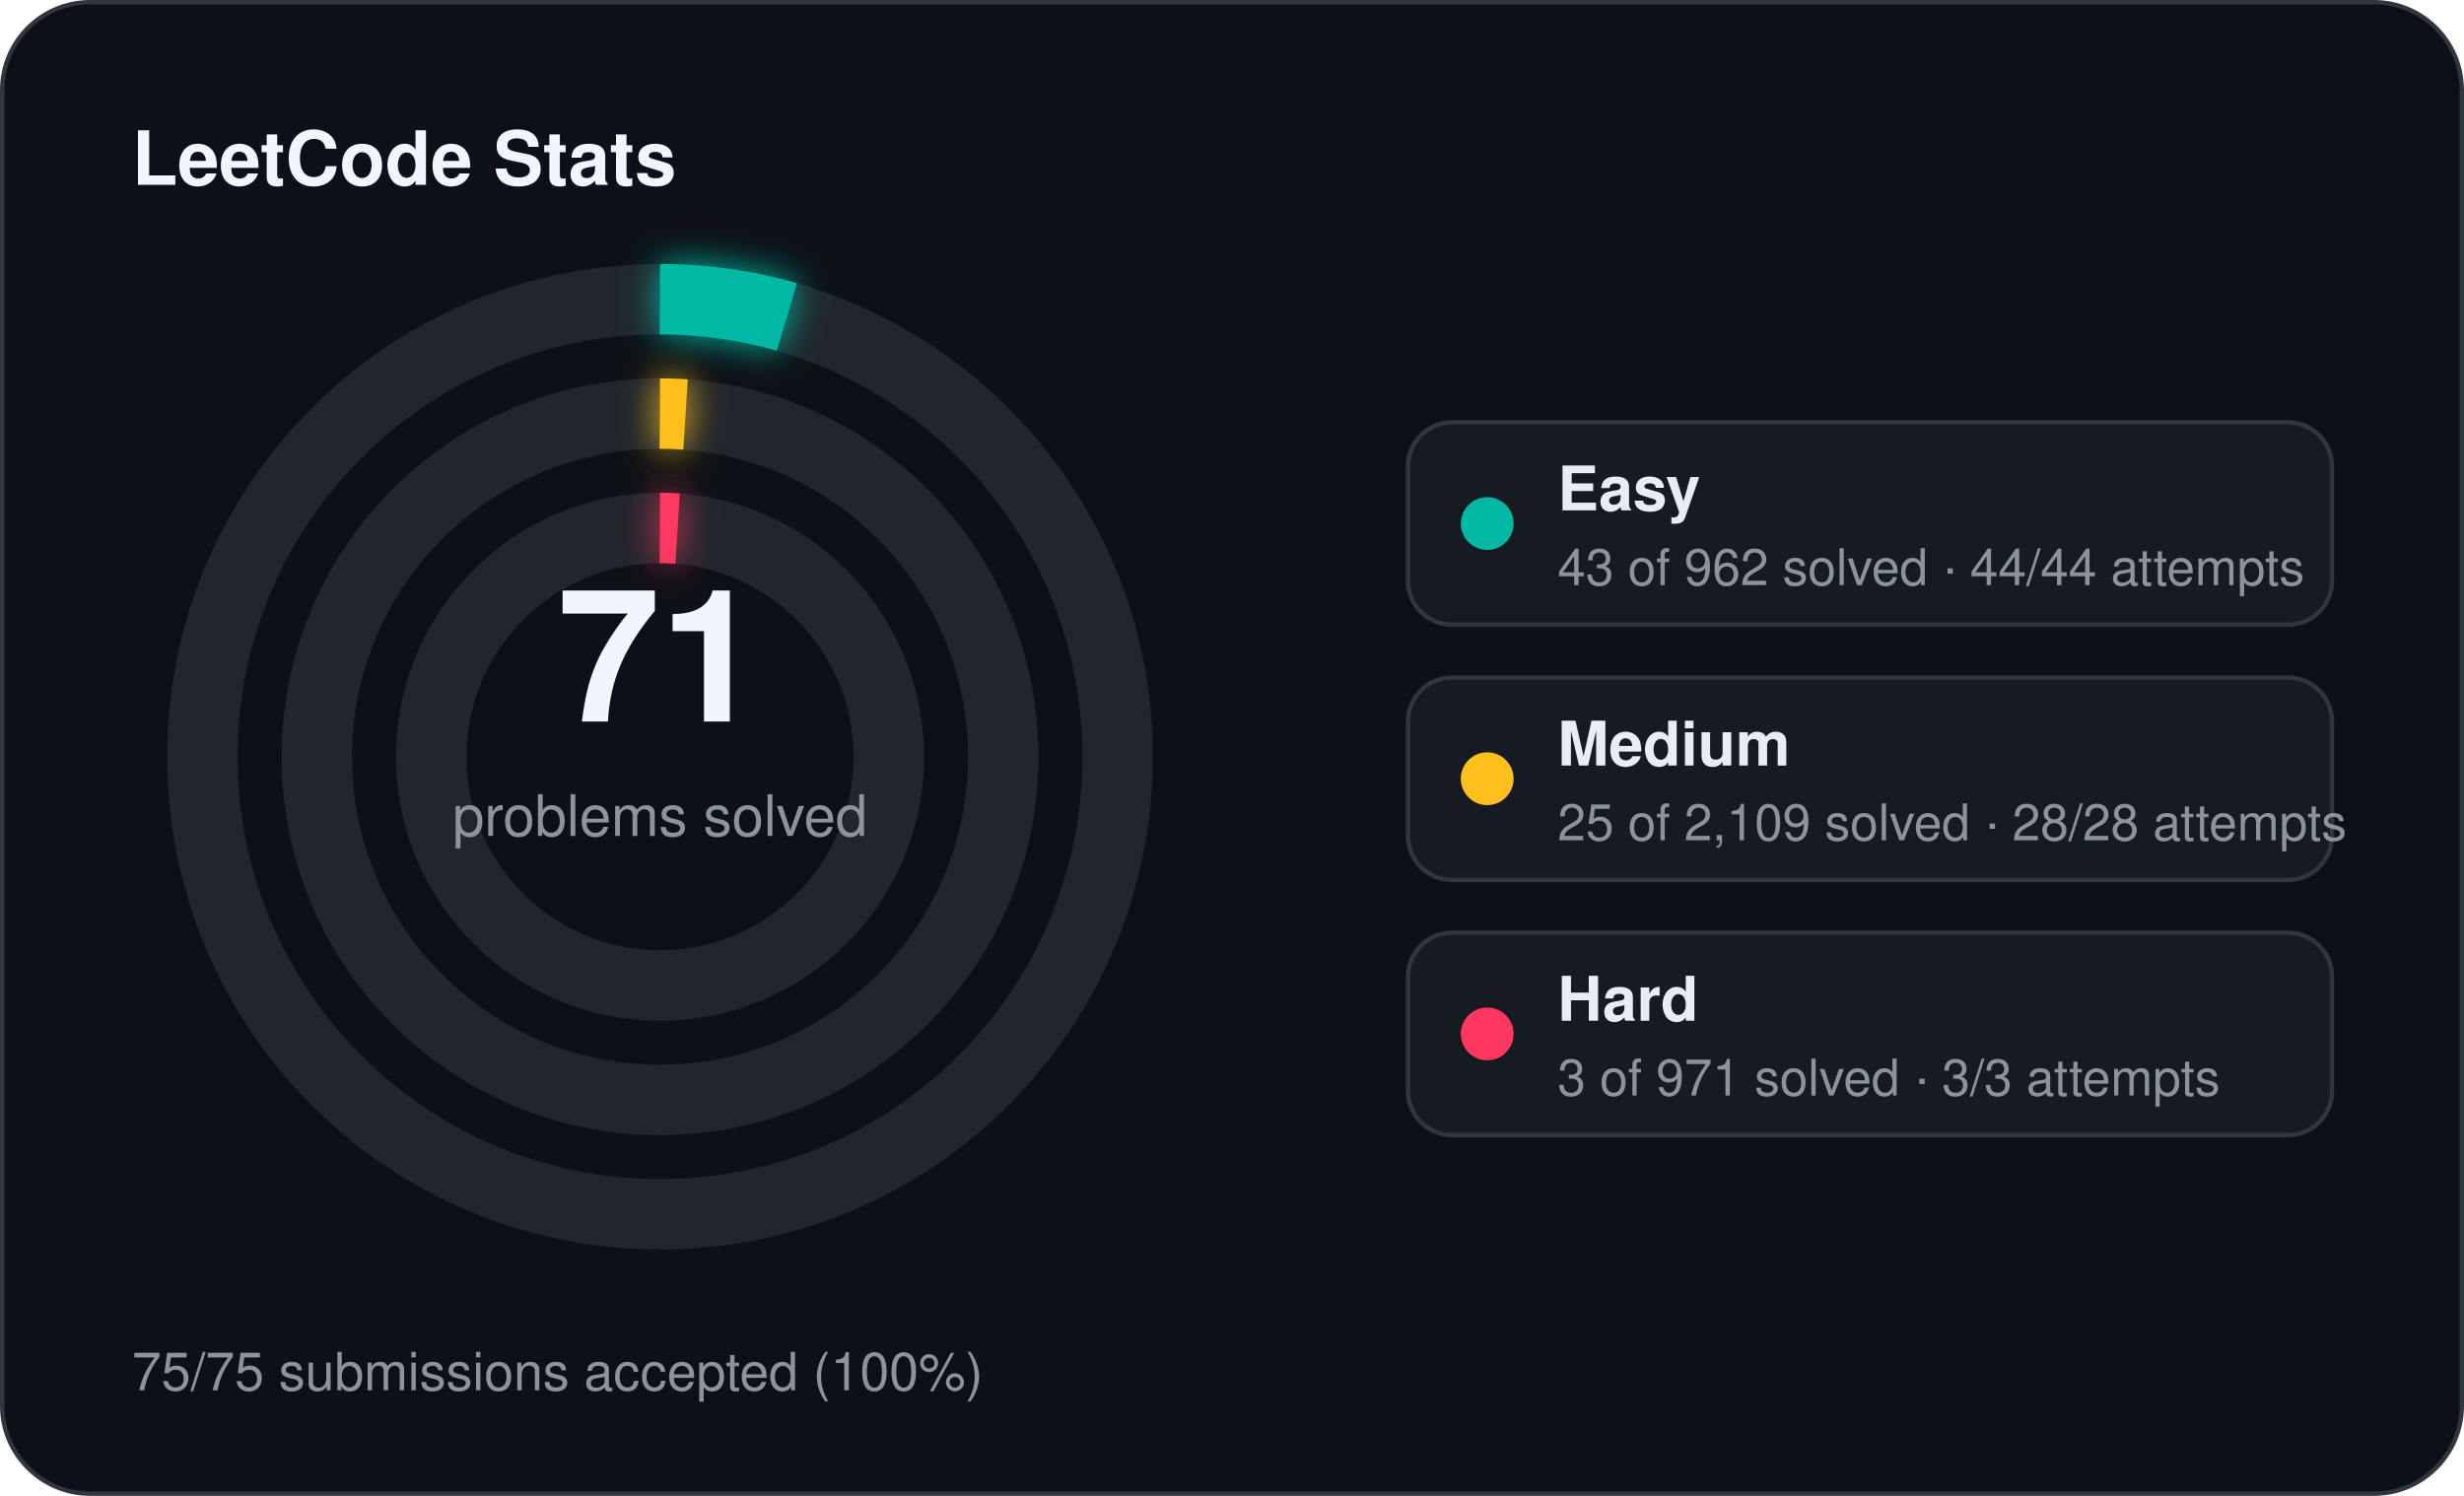
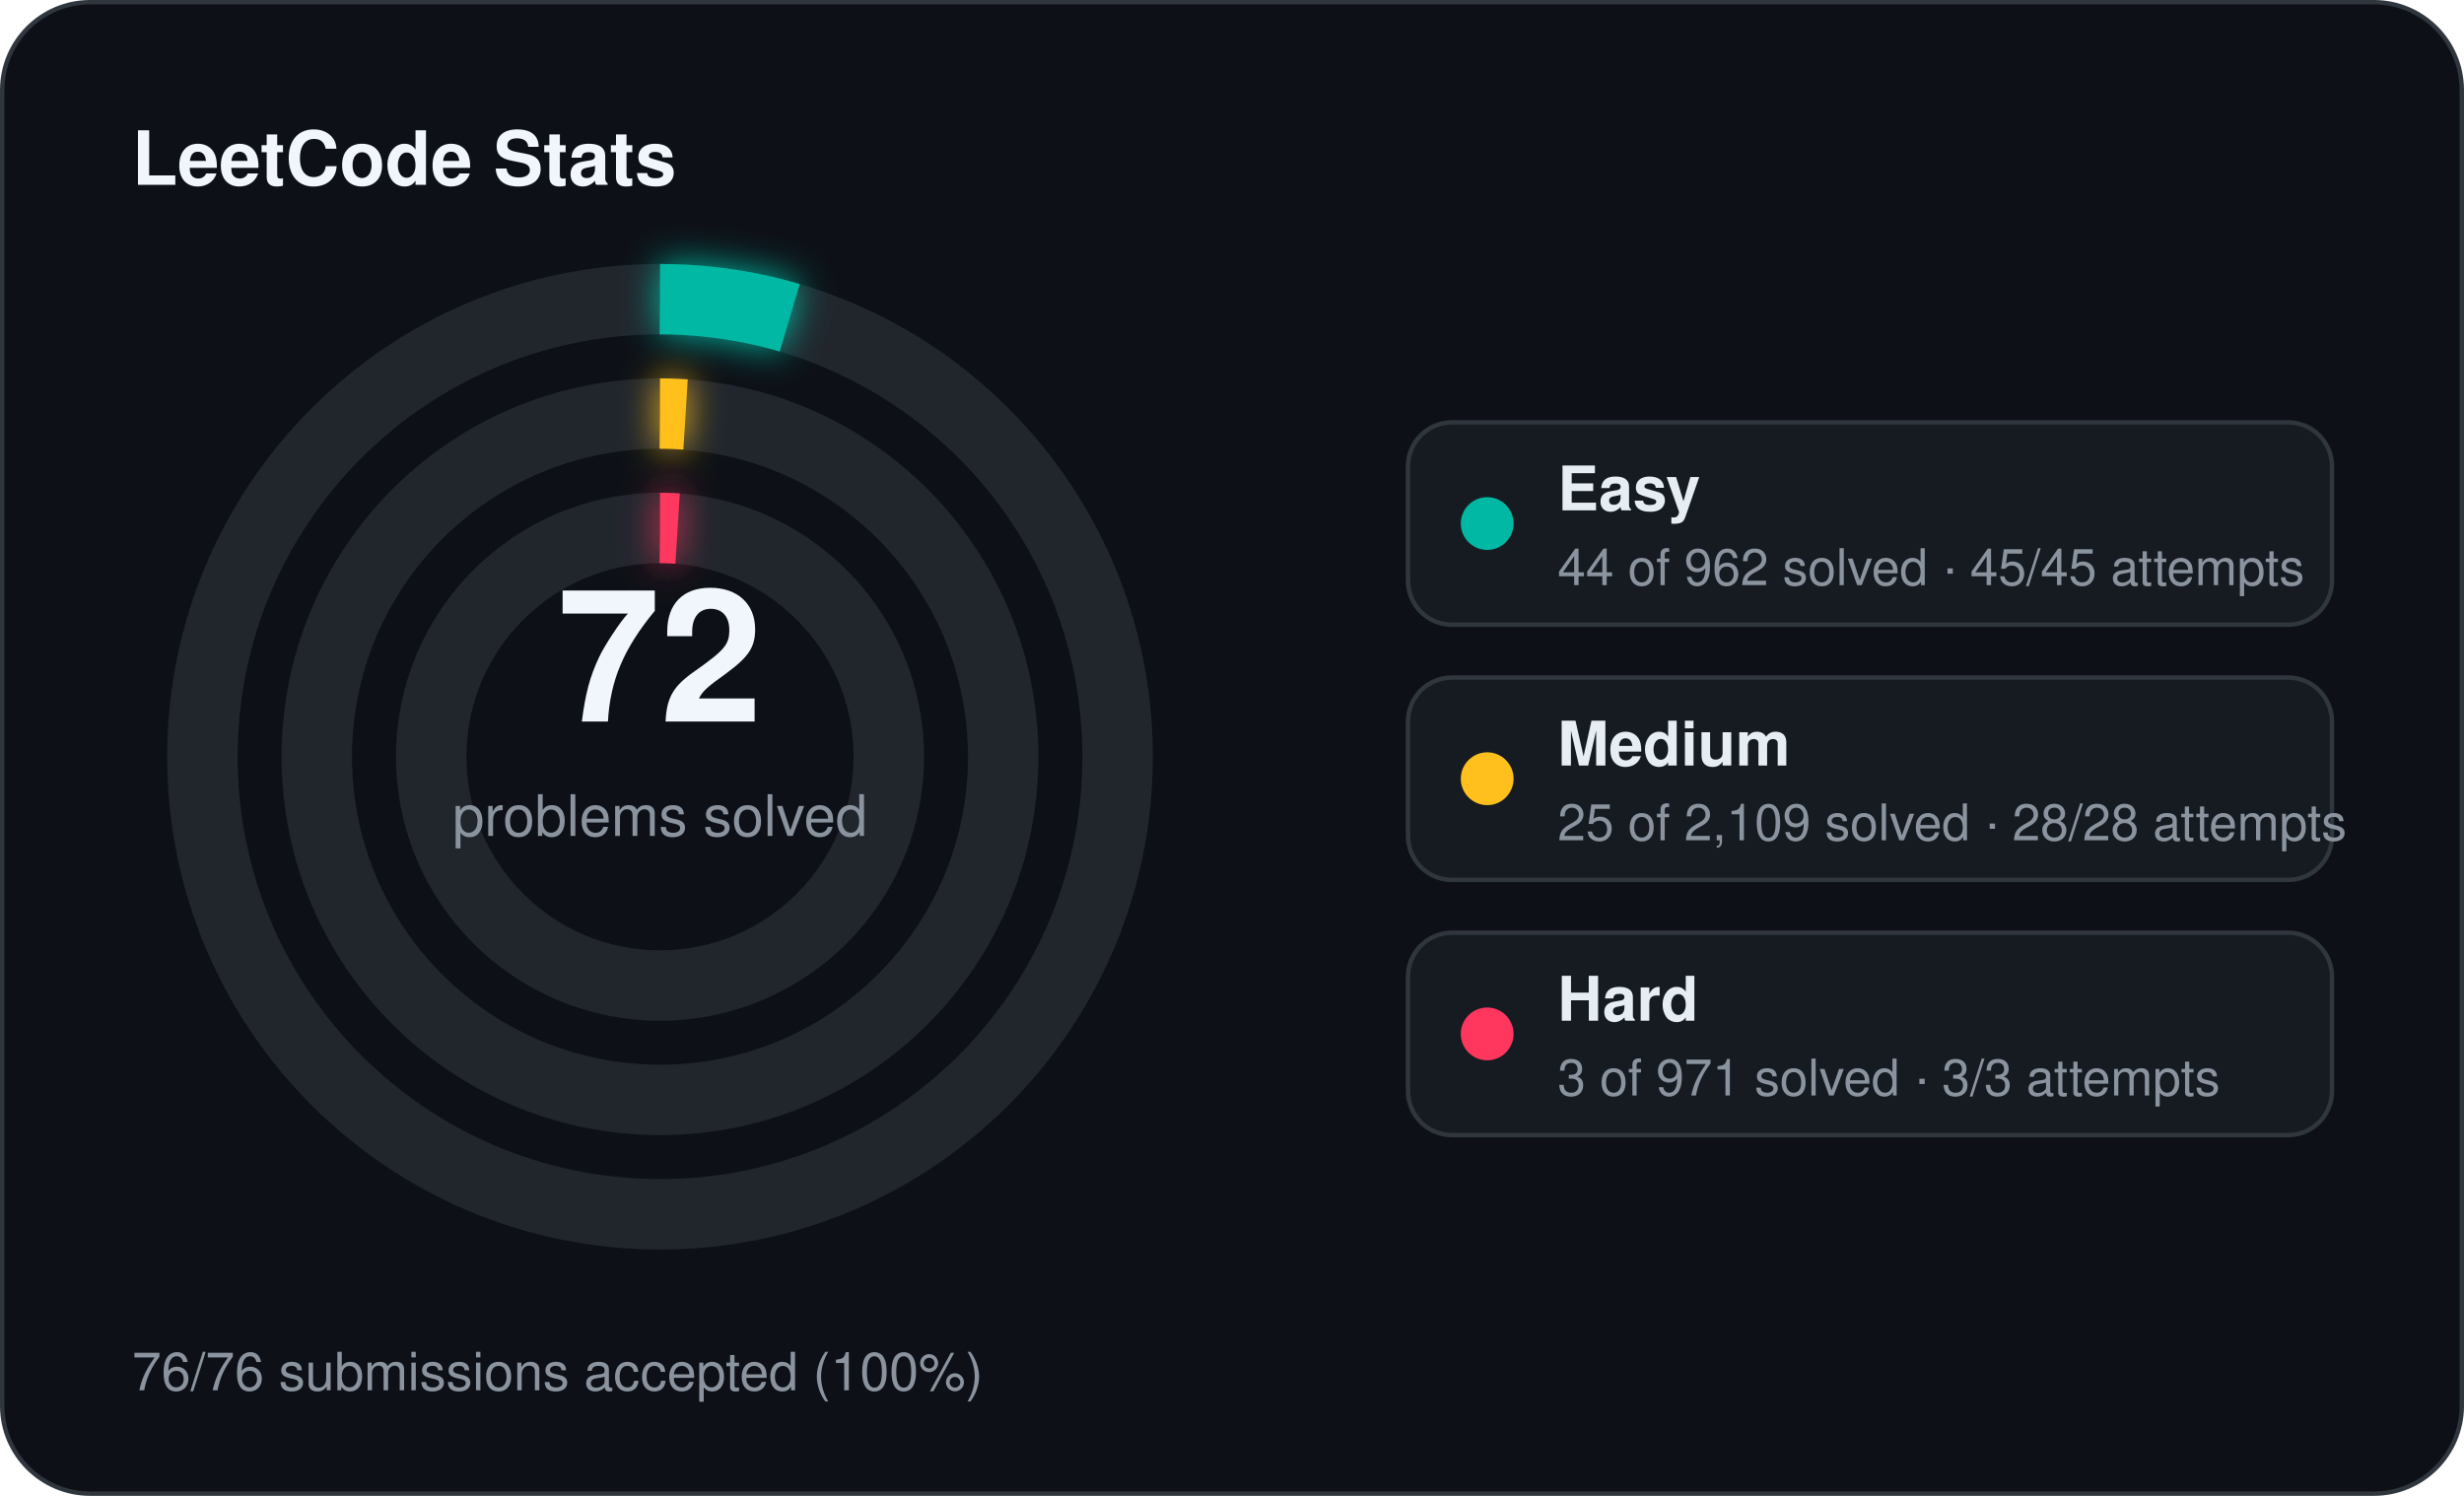
<svg xmlns="http://www.w3.org/2000/svg" width="560" height="340" viewBox="0 0 560 340">
  <defs>
    <filter id="stats-glow" x="-60%" y="-60%" width="220%" height="220%">
      <feGaussianBlur stdDeviation="4" result="blur" />
      <feMerge>
        <feMergeNode in="blur" />
        <feMergeNode in="SourceGraphic" />
      </feMerge>
    </filter>
  </defs>
  <rect x="0.5" y="0.5" width="559" height="339" rx="20" fill="#0d1117" stroke="#30363d" stroke-width="1" />
  <text x="30" y="42" fill="#f0f6fc" font-family="Segoe UI, Helvetica, Arial, sans-serif" font-size="17" font-weight="700">LeetCode Stats</text>
  <circle cx="150" cy="172" r="104" fill="none" stroke="#21262d" stroke-width="16" />
-   <circle cx="150" cy="172" r="104" fill="none" stroke="#00b8a3" stroke-width="16" stroke-linecap="butt" stroke-dasharray="29.21 653.45" transform="rotate(-90 150 172)" filter="url(#stats-glow)" />
+   <circle cx="150" cy="172" r="104" fill="none" stroke="#00b8a3" stroke-width="16" stroke-linecap="butt" stroke-dasharray="29.89 653.45" transform="rotate(-90 150 172)" filter="url(#stats-glow)" />
  <circle cx="150" cy="172" r="78" fill="none" stroke="#21262d" stroke-width="16" />
  <circle cx="150" cy="172" r="78" fill="none" stroke="#ffc01e" stroke-width="16" stroke-linecap="butt" stroke-dasharray="5.81 490.09" transform="rotate(-90 150 172)" filter="url(#stats-glow)" />
  <circle cx="150" cy="172" r="52" fill="none" stroke="#21262d" stroke-width="16" />
  <circle cx="150" cy="172" r="52" fill="none" stroke="#ff375f" stroke-width="16" stroke-linecap="butt" stroke-dasharray="4.00 326.73" transform="rotate(-90 150 172)" filter="url(#stats-glow)" />
-   <text x="150" y="164" text-anchor="middle" fill="#f0f6fc" font-family="Segoe UI, Helvetica, Arial, sans-serif" font-size="42" font-weight="700">71</text>
+   <text x="150" y="164" text-anchor="middle" fill="#f0f6fc" font-family="Segoe UI, Helvetica, Arial, sans-serif" font-size="42" font-weight="700">72</text>
  <text x="150" y="190" text-anchor="middle" fill="#8b949e" font-family="Segoe UI, Helvetica, Arial, sans-serif" font-size="13">problems solved</text>
  <rect x="320" y="96" width="210" height="46" rx="10" fill="#161b22" stroke="#30363d" stroke-width="1" />
  <circle cx="338" cy="119" r="6" fill="#00b8a3" />
  <text x="354" y="116" fill="#e6edf3" font-family="Segoe UI, Helvetica, Arial, sans-serif" font-size="14" font-weight="600">Easy</text>
-   <text x="354" y="133" fill="#8b949e" font-family="Segoe UI, Helvetica, Arial, sans-serif" font-size="11.5">43 of 962 solved · 44/44 attempts</text>
+   <text x="354" y="133" fill="#8b949e" font-family="Segoe UI, Helvetica, Arial, sans-serif" font-size="11.5">44 of 962 solved · 45/45 attempts</text>
  <rect x="320" y="154" width="210" height="46" rx="10" fill="#161b22" stroke="#30363d" stroke-width="1" />
  <circle cx="338" cy="177" r="6" fill="#ffc01e" />
  <text x="354" y="174" fill="#e6edf3" font-family="Segoe UI, Helvetica, Arial, sans-serif" font-size="14" font-weight="600">Medium</text>
  <text x="354" y="191" fill="#8b949e" font-family="Segoe UI, Helvetica, Arial, sans-serif" font-size="11.5">25 of 2,109 solved · 28/28 attempts</text>
  <rect x="320" y="212" width="210" height="46" rx="10" fill="#161b22" stroke="#30363d" stroke-width="1" />
  <circle cx="338" cy="235" r="6" fill="#ff375f" />
  <text x="354" y="232" fill="#e6edf3" font-family="Segoe UI, Helvetica, Arial, sans-serif" font-size="14" font-weight="600">Hard</text>
  <text x="354" y="249" fill="#8b949e" font-family="Segoe UI, Helvetica, Arial, sans-serif" font-size="11.5">3 of 971 solved · 3/3 attempts</text>
-   <text x="30" y="316" fill="#8b949e" font-family="Segoe UI, Helvetica, Arial, sans-serif" font-size="12">75/75 submissions accepted (100%)</text>
+   <text x="30" y="316" fill="#8b949e" font-family="Segoe UI, Helvetica, Arial, sans-serif" font-size="12">76/76 submissions accepted (100%)</text>
</svg>
